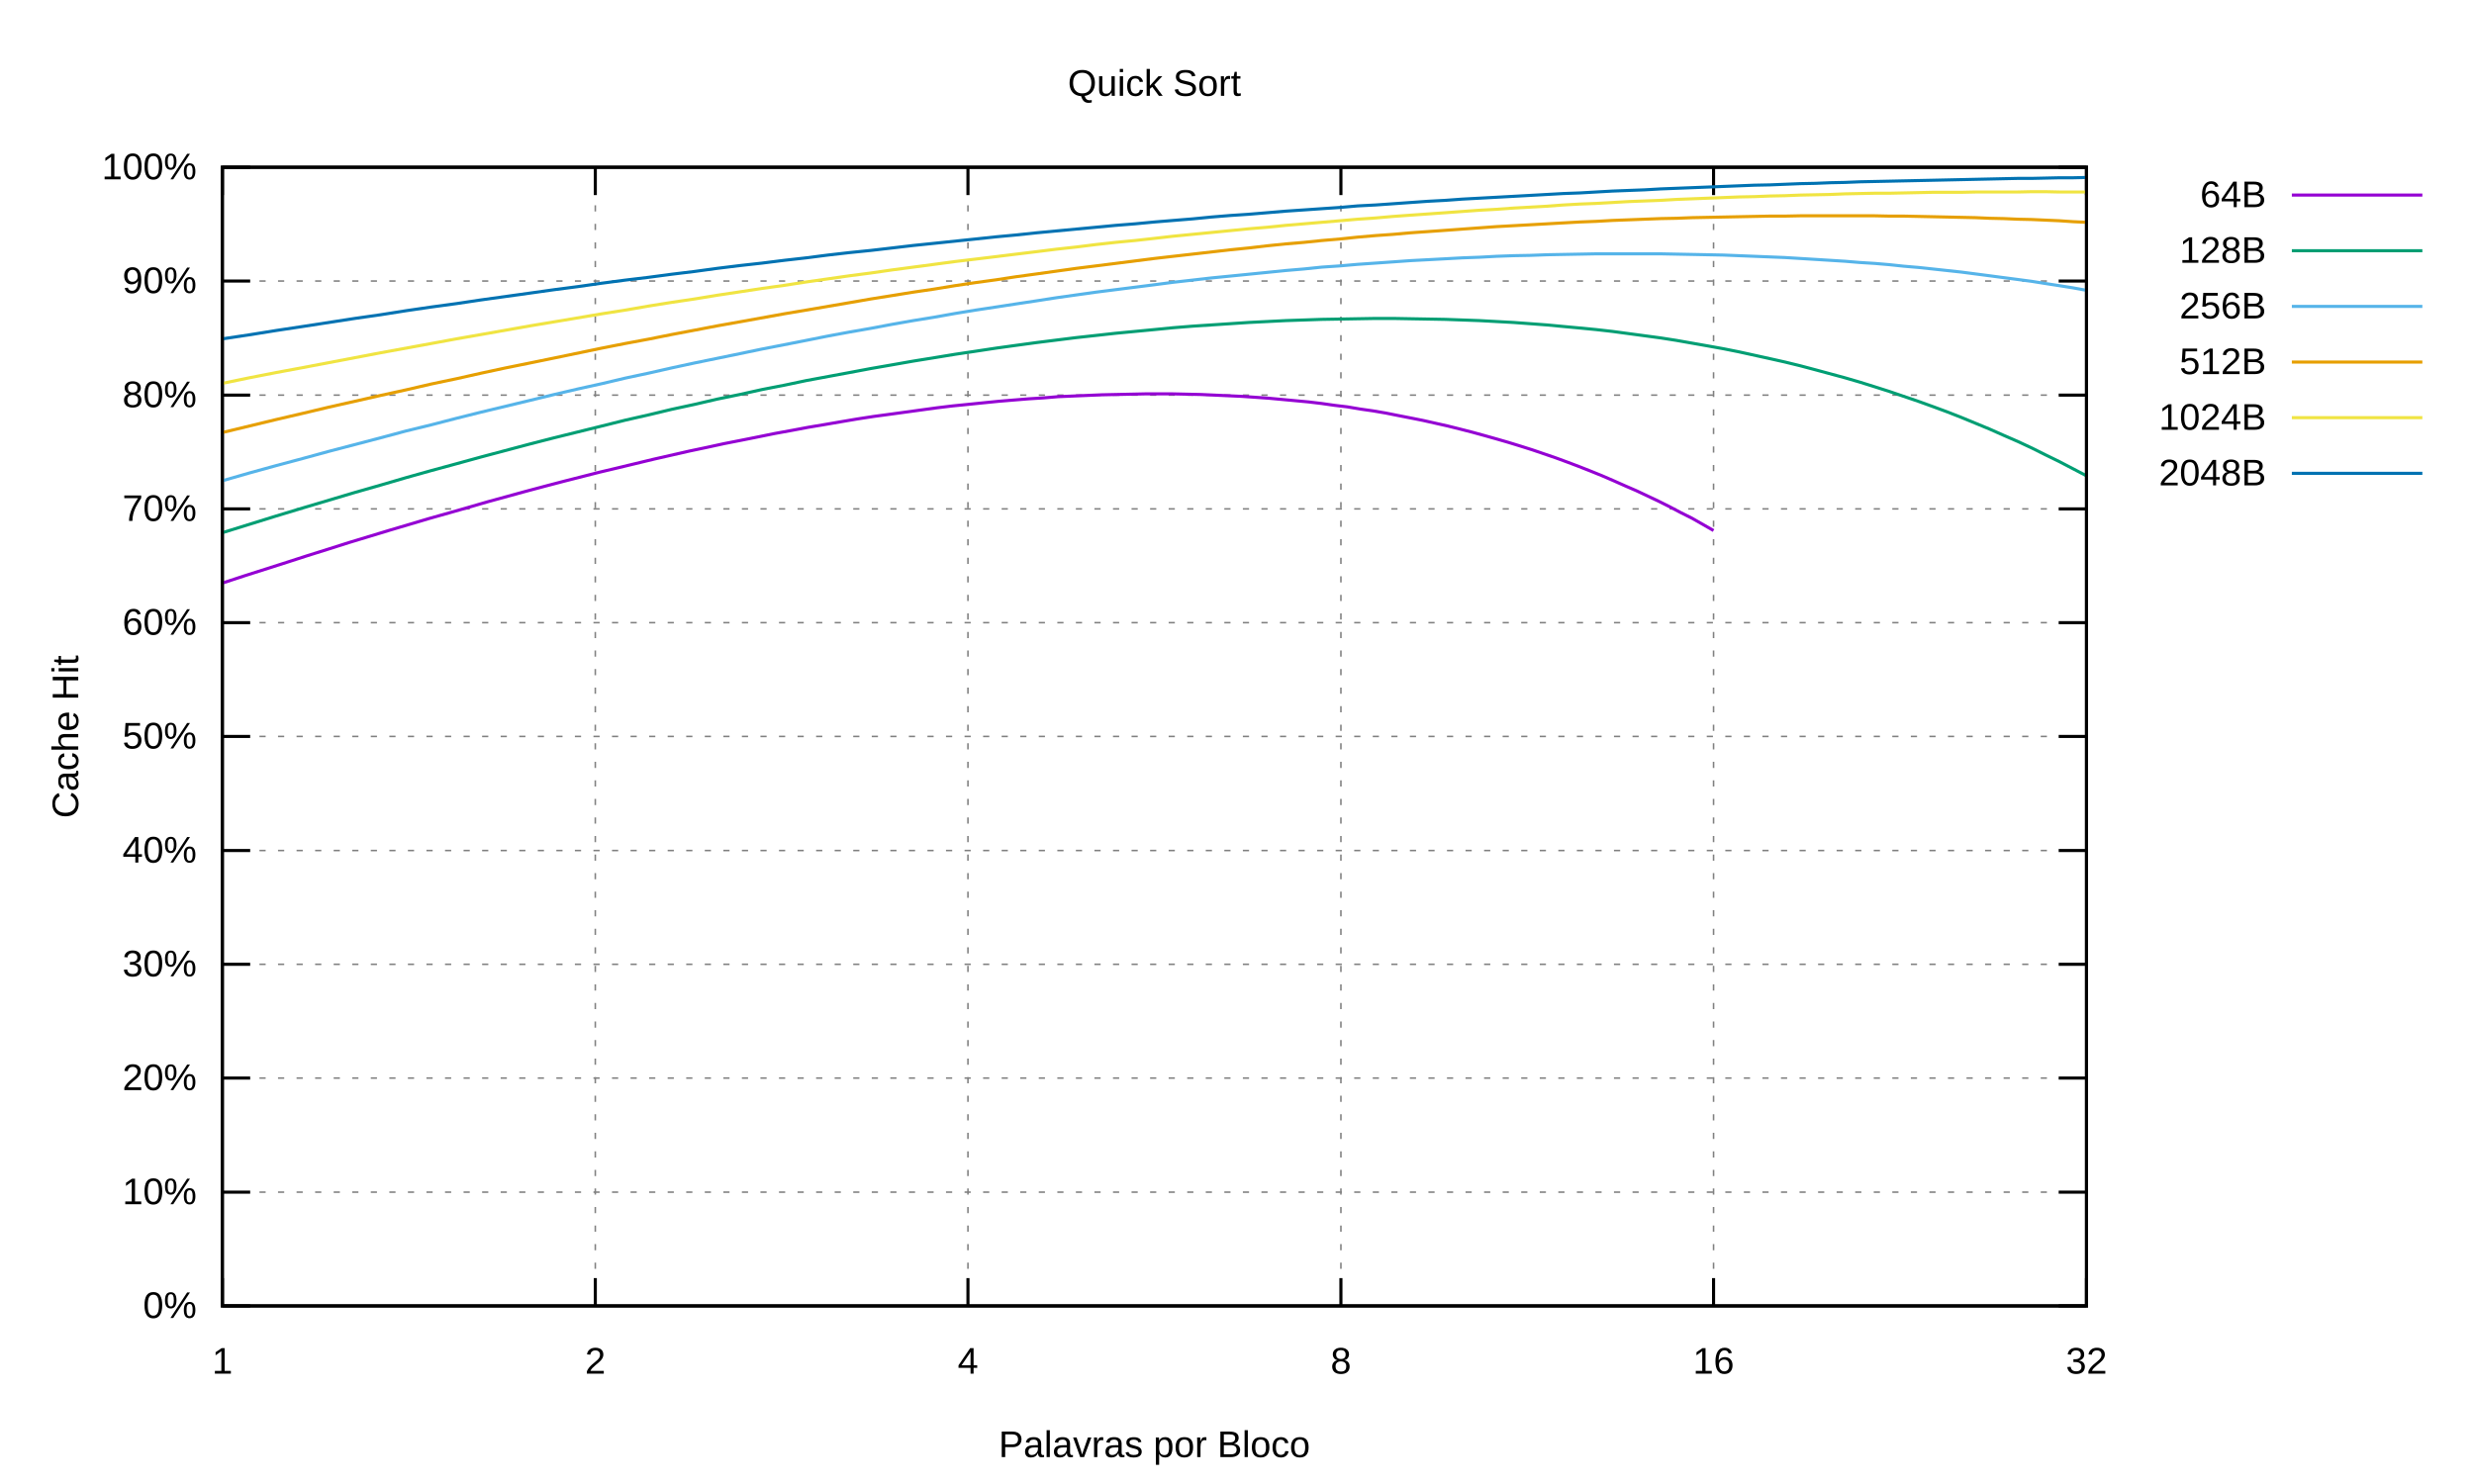
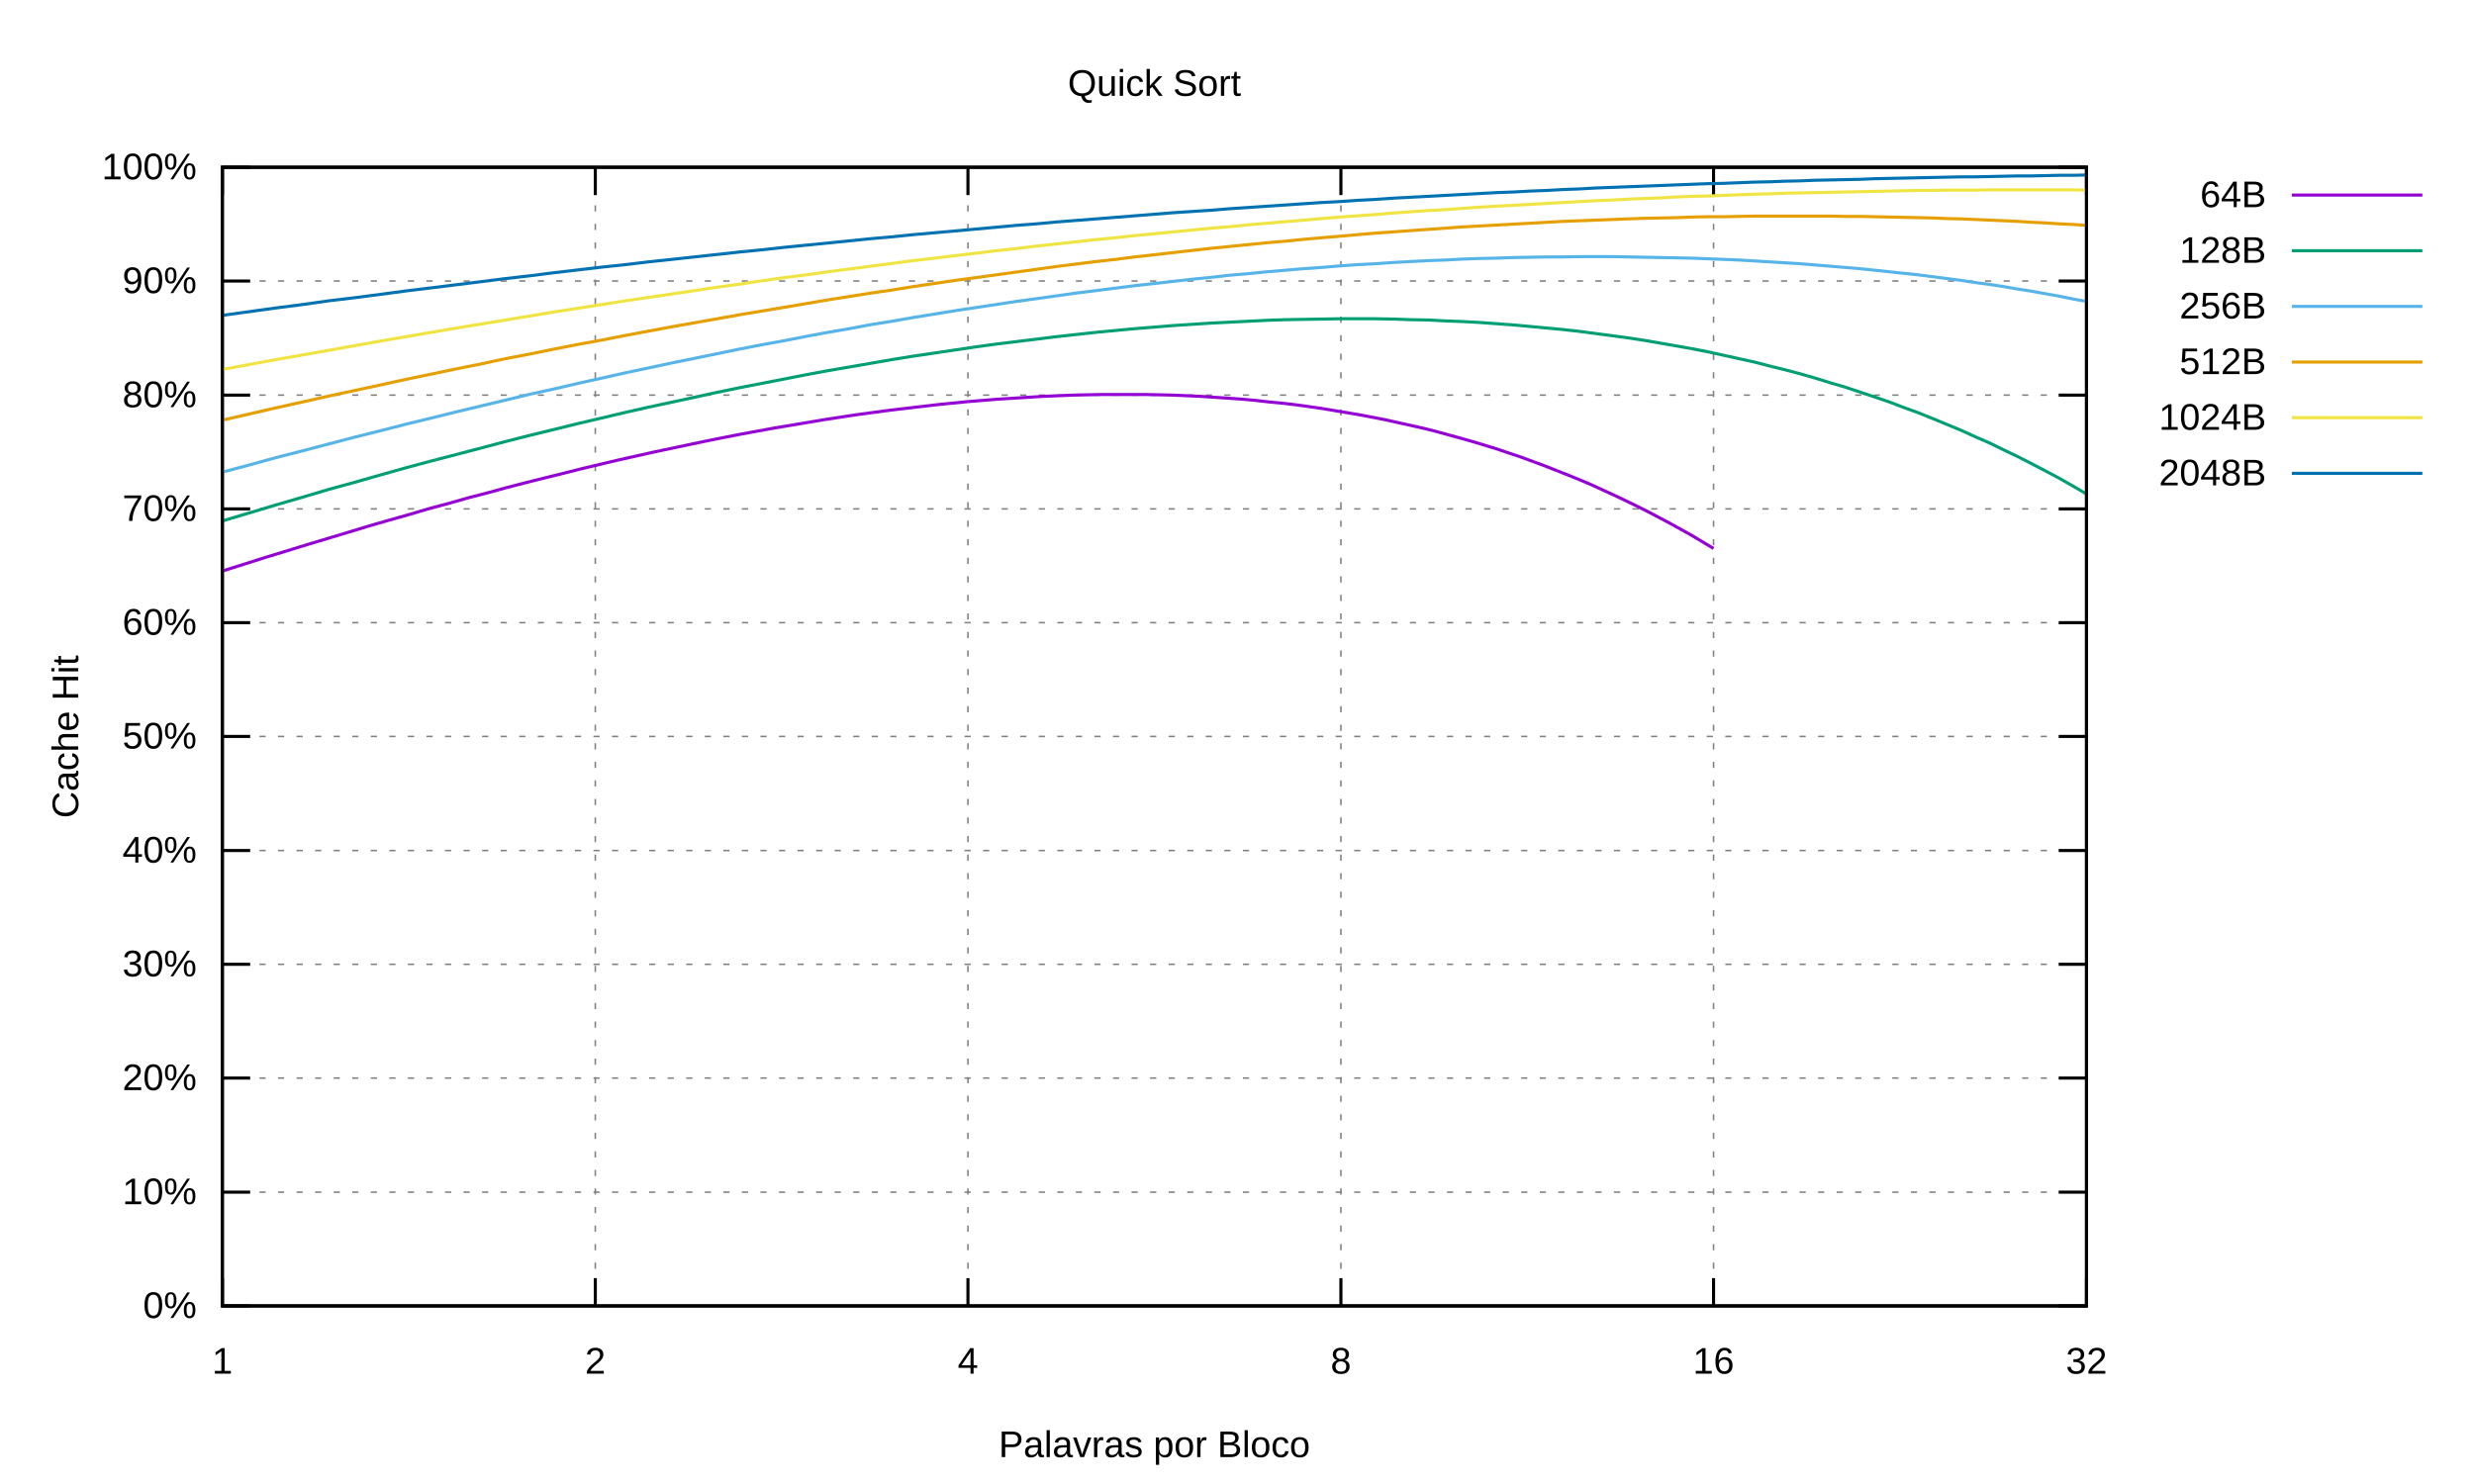
<svg xmlns="http://www.w3.org/2000/svg" xmlns:xlink="http://www.w3.org/1999/xlink" width="800" height="480" viewBox="0 0 800 480">
  <g id="gnuplot_canvas">
    <rect x="0" y="0" width="800" height="480" fill="none" />
    <defs>
      <circle id="gpDot" r="0.5" stroke-width="0.5" stroke="currentColor" />
      <path id="gpPt0" stroke-width="0.222" stroke="currentColor" d="M-1,0 h2 M0,-1 v2" />
      <path id="gpPt1" stroke-width="0.222" stroke="currentColor" d="M-1,-1 L1,1 M1,-1 L-1,1" />
      <path id="gpPt2" stroke-width="0.222" stroke="currentColor" d="M-1,0 L1,0 M0,-1 L0,1 M-1,-1 L1,1 M-1,1 L1,-1" />
      <rect id="gpPt3" stroke-width="0.222" stroke="currentColor" x="-1" y="-1" width="2" height="2" />
      <rect id="gpPt4" stroke-width="0.222" stroke="currentColor" fill="currentColor" x="-1" y="-1" width="2" height="2" />
      <circle id="gpPt5" stroke-width="0.222" stroke="currentColor" cx="0" cy="0" r="1" />
      <use xlink:href="#gpPt5" id="gpPt6" fill="currentColor" stroke="none" />
      <path id="gpPt7" stroke-width="0.222" stroke="currentColor" d="M0,-1.33 L-1.33,0.67 L1.33,0.67 z" />
      <use xlink:href="#gpPt7" id="gpPt8" fill="currentColor" stroke="none" />
      <use xlink:href="#gpPt7" id="gpPt9" stroke="currentColor" transform="rotate(180)" />
      <use xlink:href="#gpPt9" id="gpPt10" fill="currentColor" stroke="none" />
      <use xlink:href="#gpPt3" id="gpPt11" stroke="currentColor" transform="rotate(45)" />
      <use xlink:href="#gpPt11" id="gpPt12" fill="currentColor" stroke="none" />
      <path id="gpPt13" stroke-width="0.222" stroke="currentColor" d="M0,1.330 L1.265,0.411 L0.782,-1.067 L-0.782,-1.076 L-1.265,0.411 z" />
      <use xlink:href="#gpPt13" id="gpPt14" fill="currentColor" stroke="none" />
      <filter id="textbox" filterUnits="objectBoundingBox" x="0" y="0" height="1" width="1">
        <feFlood flood-color="white" flood-opacity="1" result="bgnd" />
        <feComposite in="SourceGraphic" in2="bgnd" operator="atop" />
      </filter>
      <filter id="greybox" filterUnits="objectBoundingBox" x="0" y="0" height="1" width="1">
        <feFlood flood-color="lightgrey" flood-opacity="1" result="grey" />
        <feComposite in="SourceGraphic" in2="grey" operator="atop" />
      </filter>
    </defs>
    <g fill="none" color="white" stroke="currentColor" stroke-width="1.00" stroke-linecap="butt" stroke-linejoin="miter">
</g>
    <g fill="none" color="black" stroke="currentColor" stroke-width="1.00" stroke-linecap="butt" stroke-linejoin="miter">
</g>
    <g fill="none" color="black" stroke="black" stroke-width="0.50" stroke-linecap="butt" stroke-linejoin="miter">
</g>
    <g fill="none" color="gray" stroke="currentColor" stroke-width="0.50" stroke-linecap="butt" stroke-linejoin="miter">
      <path stroke="gray" stroke-dasharray="2,4" class="gridline" d="M71.9,422.4 L674.7,422.4  " />
    </g>
    <g fill="none" color="gray" stroke="gray" stroke-width="1.00" stroke-linecap="butt" stroke-linejoin="miter">
</g>
    <g fill="none" color="black" stroke="currentColor" stroke-width="1.00" stroke-linecap="butt" stroke-linejoin="miter">
      <path stroke="black" d="M71.9,422.4 L80.9,422.4 M674.7,422.4 L665.7,422.4  " />
      <g transform="translate(63.6,426.3)" stroke="none" fill="black" font-family="Arial" font-size="12.00" text-anchor="end">
        <text>
          <tspan font-family="Arial">0%</tspan>
        </text>
      </g>
    </g>
    <g fill="none" color="black" stroke="currentColor" stroke-width="1.00" stroke-linecap="butt" stroke-linejoin="miter">
</g>
    <g fill="none" color="black" stroke="black" stroke-width="0.50" stroke-linecap="butt" stroke-linejoin="miter">
</g>
    <g fill="none" color="gray" stroke="currentColor" stroke-width="0.50" stroke-linecap="butt" stroke-linejoin="miter">
      <path stroke="gray" stroke-dasharray="2,4" class="gridline" d="M71.9,385.6 L674.7,385.6  " />
    </g>
    <g fill="none" color="gray" stroke="gray" stroke-width="1.00" stroke-linecap="butt" stroke-linejoin="miter">
</g>
    <g fill="none" color="black" stroke="currentColor" stroke-width="1.00" stroke-linecap="butt" stroke-linejoin="miter">
      <path stroke="black" d="M71.9,385.6 L80.9,385.6 M674.7,385.6 L665.7,385.6  " />
      <g transform="translate(63.6,389.5)" stroke="none" fill="black" font-family="Arial" font-size="12.00" text-anchor="end">
        <text>
          <tspan font-family="Arial">10%</tspan>
        </text>
      </g>
    </g>
    <g fill="none" color="black" stroke="currentColor" stroke-width="1.00" stroke-linecap="butt" stroke-linejoin="miter">
</g>
    <g fill="none" color="black" stroke="black" stroke-width="0.50" stroke-linecap="butt" stroke-linejoin="miter">
</g>
    <g fill="none" color="gray" stroke="currentColor" stroke-width="0.50" stroke-linecap="butt" stroke-linejoin="miter">
      <path stroke="gray" stroke-dasharray="2,4" class="gridline" d="M71.9,348.7 L674.7,348.7  " />
    </g>
    <g fill="none" color="gray" stroke="gray" stroke-width="1.00" stroke-linecap="butt" stroke-linejoin="miter">
</g>
    <g fill="none" color="black" stroke="currentColor" stroke-width="1.00" stroke-linecap="butt" stroke-linejoin="miter">
      <path stroke="black" d="M71.9,348.7 L80.9,348.7 M674.7,348.7 L665.7,348.7  " />
      <g transform="translate(63.6,352.6)" stroke="none" fill="black" font-family="Arial" font-size="12.00" text-anchor="end">
        <text>
          <tspan font-family="Arial">20%</tspan>
        </text>
      </g>
    </g>
    <g fill="none" color="black" stroke="currentColor" stroke-width="1.00" stroke-linecap="butt" stroke-linejoin="miter">
</g>
    <g fill="none" color="black" stroke="black" stroke-width="0.50" stroke-linecap="butt" stroke-linejoin="miter">
</g>
    <g fill="none" color="gray" stroke="currentColor" stroke-width="0.50" stroke-linecap="butt" stroke-linejoin="miter">
      <path stroke="gray" stroke-dasharray="2,4" class="gridline" d="M71.9,311.9 L674.7,311.9  " />
    </g>
    <g fill="none" color="gray" stroke="gray" stroke-width="1.00" stroke-linecap="butt" stroke-linejoin="miter">
</g>
    <g fill="none" color="black" stroke="currentColor" stroke-width="1.00" stroke-linecap="butt" stroke-linejoin="miter">
      <path stroke="black" d="M71.9,311.9 L80.9,311.9 M674.7,311.9 L665.7,311.9  " />
      <g transform="translate(63.6,315.8)" stroke="none" fill="black" font-family="Arial" font-size="12.00" text-anchor="end">
        <text>
          <tspan font-family="Arial">30%</tspan>
        </text>
      </g>
    </g>
    <g fill="none" color="black" stroke="currentColor" stroke-width="1.00" stroke-linecap="butt" stroke-linejoin="miter">
</g>
    <g fill="none" color="black" stroke="black" stroke-width="0.50" stroke-linecap="butt" stroke-linejoin="miter">
</g>
    <g fill="none" color="gray" stroke="currentColor" stroke-width="0.50" stroke-linecap="butt" stroke-linejoin="miter">
      <path stroke="gray" stroke-dasharray="2,4" class="gridline" d="M71.9,275.1 L674.7,275.1  " />
    </g>
    <g fill="none" color="gray" stroke="gray" stroke-width="1.00" stroke-linecap="butt" stroke-linejoin="miter">
</g>
    <g fill="none" color="black" stroke="currentColor" stroke-width="1.00" stroke-linecap="butt" stroke-linejoin="miter">
      <path stroke="black" d="M71.9,275.1 L80.9,275.1 M674.7,275.1 L665.7,275.1  " />
      <g transform="translate(63.6,279.0)" stroke="none" fill="black" font-family="Arial" font-size="12.00" text-anchor="end">
        <text>
          <tspan font-family="Arial">40%</tspan>
        </text>
      </g>
    </g>
    <g fill="none" color="black" stroke="currentColor" stroke-width="1.00" stroke-linecap="butt" stroke-linejoin="miter">
</g>
    <g fill="none" color="black" stroke="black" stroke-width="0.50" stroke-linecap="butt" stroke-linejoin="miter">
</g>
    <g fill="none" color="gray" stroke="currentColor" stroke-width="0.50" stroke-linecap="butt" stroke-linejoin="miter">
      <path stroke="gray" stroke-dasharray="2,4" class="gridline" d="M71.9,238.2 L674.7,238.2  " />
    </g>
    <g fill="none" color="gray" stroke="gray" stroke-width="1.00" stroke-linecap="butt" stroke-linejoin="miter">
</g>
    <g fill="none" color="black" stroke="currentColor" stroke-width="1.00" stroke-linecap="butt" stroke-linejoin="miter">
      <path stroke="black" d="M71.9,238.2 L80.9,238.2 M674.7,238.2 L665.7,238.2  " />
      <g transform="translate(63.6,242.1)" stroke="none" fill="black" font-family="Arial" font-size="12.00" text-anchor="end">
        <text>
          <tspan font-family="Arial">50%</tspan>
        </text>
      </g>
    </g>
    <g fill="none" color="black" stroke="currentColor" stroke-width="1.00" stroke-linecap="butt" stroke-linejoin="miter">
</g>
    <g fill="none" color="black" stroke="black" stroke-width="0.50" stroke-linecap="butt" stroke-linejoin="miter">
</g>
    <g fill="none" color="gray" stroke="currentColor" stroke-width="0.50" stroke-linecap="butt" stroke-linejoin="miter">
      <path stroke="gray" stroke-dasharray="2,4" class="gridline" d="M71.9,201.4 L674.7,201.4  " />
    </g>
    <g fill="none" color="gray" stroke="gray" stroke-width="1.00" stroke-linecap="butt" stroke-linejoin="miter">
</g>
    <g fill="none" color="black" stroke="currentColor" stroke-width="1.00" stroke-linecap="butt" stroke-linejoin="miter">
      <path stroke="black" d="M71.9,201.4 L80.9,201.4 M674.7,201.4 L665.7,201.4  " />
      <g transform="translate(63.6,205.3)" stroke="none" fill="black" font-family="Arial" font-size="12.00" text-anchor="end">
        <text>
          <tspan font-family="Arial">60%</tspan>
        </text>
      </g>
    </g>
    <g fill="none" color="black" stroke="currentColor" stroke-width="1.00" stroke-linecap="butt" stroke-linejoin="miter">
</g>
    <g fill="none" color="black" stroke="black" stroke-width="0.50" stroke-linecap="butt" stroke-linejoin="miter">
</g>
    <g fill="none" color="gray" stroke="currentColor" stroke-width="0.50" stroke-linecap="butt" stroke-linejoin="miter">
      <path stroke="gray" stroke-dasharray="2,4" class="gridline" d="M71.9,164.6 L674.7,164.6  " />
    </g>
    <g fill="none" color="gray" stroke="gray" stroke-width="1.00" stroke-linecap="butt" stroke-linejoin="miter">
</g>
    <g fill="none" color="black" stroke="currentColor" stroke-width="1.00" stroke-linecap="butt" stroke-linejoin="miter">
      <path stroke="black" d="M71.9,164.6 L80.9,164.6 M674.7,164.6 L665.7,164.6  " />
      <g transform="translate(63.6,168.5)" stroke="none" fill="black" font-family="Arial" font-size="12.00" text-anchor="end">
        <text>
          <tspan font-family="Arial">70%</tspan>
        </text>
      </g>
    </g>
    <g fill="none" color="black" stroke="currentColor" stroke-width="1.00" stroke-linecap="butt" stroke-linejoin="miter">
</g>
    <g fill="none" color="black" stroke="black" stroke-width="0.50" stroke-linecap="butt" stroke-linejoin="miter">
</g>
    <g fill="none" color="gray" stroke="currentColor" stroke-width="0.50" stroke-linecap="butt" stroke-linejoin="miter">
      <path stroke="gray" stroke-dasharray="2,4" class="gridline" d="M71.9,127.8 L674.7,127.8  " />
    </g>
    <g fill="none" color="gray" stroke="gray" stroke-width="1.00" stroke-linecap="butt" stroke-linejoin="miter">
</g>
    <g fill="none" color="black" stroke="currentColor" stroke-width="1.00" stroke-linecap="butt" stroke-linejoin="miter">
      <path stroke="black" d="M71.9,127.8 L80.9,127.8 M674.7,127.8 L665.7,127.8  " />
      <g transform="translate(63.6,131.7)" stroke="none" fill="black" font-family="Arial" font-size="12.00" text-anchor="end">
        <text>
          <tspan font-family="Arial">80%</tspan>
        </text>
      </g>
    </g>
    <g fill="none" color="black" stroke="currentColor" stroke-width="1.00" stroke-linecap="butt" stroke-linejoin="miter">
</g>
    <g fill="none" color="black" stroke="black" stroke-width="0.50" stroke-linecap="butt" stroke-linejoin="miter">
</g>
    <g fill="none" color="gray" stroke="currentColor" stroke-width="0.50" stroke-linecap="butt" stroke-linejoin="miter">
      <path stroke="gray" stroke-dasharray="2,4" class="gridline" d="M71.9,90.9 L674.7,90.9  " />
    </g>
    <g fill="none" color="gray" stroke="gray" stroke-width="1.00" stroke-linecap="butt" stroke-linejoin="miter">
</g>
    <g fill="none" color="black" stroke="currentColor" stroke-width="1.00" stroke-linecap="butt" stroke-linejoin="miter">
      <path stroke="black" d="M71.9,90.9 L80.9,90.9 M674.7,90.9 L665.7,90.9  " />
      <g transform="translate(63.6,94.8)" stroke="none" fill="black" font-family="Arial" font-size="12.00" text-anchor="end">
        <text>
          <tspan font-family="Arial">90%</tspan>
        </text>
      </g>
    </g>
    <g fill="none" color="black" stroke="currentColor" stroke-width="1.00" stroke-linecap="butt" stroke-linejoin="miter">
</g>
    <g fill="none" color="black" stroke="black" stroke-width="0.50" stroke-linecap="butt" stroke-linejoin="miter">
</g>
    <g fill="none" color="gray" stroke="currentColor" stroke-width="0.50" stroke-linecap="butt" stroke-linejoin="miter">
      <path stroke="gray" stroke-dasharray="2,4" class="gridline" d="M71.9,54.1 L674.7,54.1  " />
    </g>
    <g fill="none" color="gray" stroke="gray" stroke-width="1.00" stroke-linecap="butt" stroke-linejoin="miter">
</g>
    <g fill="none" color="black" stroke="currentColor" stroke-width="1.00" stroke-linecap="butt" stroke-linejoin="miter">
      <path stroke="black" d="M71.9,54.1 L80.9,54.1 M674.7,54.1 L665.7,54.1  " />
      <g transform="translate(63.6,58.0)" stroke="none" fill="black" font-family="Arial" font-size="12.00" text-anchor="end">
        <text>
          <tspan font-family="Arial">100%</tspan>
        </text>
      </g>
    </g>
    <g fill="none" color="black" stroke="currentColor" stroke-width="1.00" stroke-linecap="butt" stroke-linejoin="miter">
</g>
    <g fill="none" color="black" stroke="black" stroke-width="0.50" stroke-linecap="butt" stroke-linejoin="miter">
</g>
    <g fill="none" color="gray" stroke="currentColor" stroke-width="0.50" stroke-linecap="butt" stroke-linejoin="miter">
      <path stroke="gray" stroke-dasharray="2,4" class="gridline" d="M71.9,422.4 L71.9,54.1  " />
    </g>
    <g fill="none" color="gray" stroke="gray" stroke-width="1.00" stroke-linecap="butt" stroke-linejoin="miter">
</g>
    <g fill="none" color="black" stroke="currentColor" stroke-width="1.00" stroke-linecap="butt" stroke-linejoin="miter">
      <path stroke="black" d="M71.9,422.4 L71.9,413.4 M71.9,54.1 L71.9,63.1  " />
      <g transform="translate(71.9,444.3)" stroke="none" fill="black" font-family="Arial" font-size="12.00" text-anchor="middle">
        <text>
          <tspan font-family="Arial"> 1</tspan>
        </text>
      </g>
    </g>
    <g fill="none" color="black" stroke="currentColor" stroke-width="1.00" stroke-linecap="butt" stroke-linejoin="miter">
</g>
    <g fill="none" color="black" stroke="black" stroke-width="0.50" stroke-linecap="butt" stroke-linejoin="miter">
</g>
    <g fill="none" color="gray" stroke="currentColor" stroke-width="0.50" stroke-linecap="butt" stroke-linejoin="miter">
      <path stroke="gray" stroke-dasharray="2,4" class="gridline" d="M192.5,422.4 L192.5,54.1  " />
    </g>
    <g fill="none" color="gray" stroke="gray" stroke-width="1.00" stroke-linecap="butt" stroke-linejoin="miter">
</g>
    <g fill="none" color="black" stroke="currentColor" stroke-width="1.00" stroke-linecap="butt" stroke-linejoin="miter">
      <path stroke="black" d="M192.5,422.4 L192.5,413.4 M192.5,54.1 L192.5,63.1  " />
      <g transform="translate(192.5,444.3)" stroke="none" fill="black" font-family="Arial" font-size="12.00" text-anchor="middle">
        <text>
          <tspan font-family="Arial"> 2</tspan>
        </text>
      </g>
    </g>
    <g fill="none" color="black" stroke="currentColor" stroke-width="1.00" stroke-linecap="butt" stroke-linejoin="miter">
</g>
    <g fill="none" color="black" stroke="black" stroke-width="0.50" stroke-linecap="butt" stroke-linejoin="miter">
</g>
    <g fill="none" color="gray" stroke="currentColor" stroke-width="0.50" stroke-linecap="butt" stroke-linejoin="miter">
      <path stroke="gray" stroke-dasharray="2,4" class="gridline" d="M313.0,422.4 L313.0,54.1  " />
    </g>
    <g fill="none" color="gray" stroke="gray" stroke-width="1.00" stroke-linecap="butt" stroke-linejoin="miter">
</g>
    <g fill="none" color="black" stroke="currentColor" stroke-width="1.00" stroke-linecap="butt" stroke-linejoin="miter">
      <path stroke="black" d="M313.0,422.4 L313.0,413.4 M313.0,54.1 L313.0,63.1  " />
      <g transform="translate(313.0,444.3)" stroke="none" fill="black" font-family="Arial" font-size="12.00" text-anchor="middle">
        <text>
          <tspan font-family="Arial"> 4</tspan>
        </text>
      </g>
    </g>
    <g fill="none" color="black" stroke="currentColor" stroke-width="1.00" stroke-linecap="butt" stroke-linejoin="miter">
</g>
    <g fill="none" color="black" stroke="black" stroke-width="0.50" stroke-linecap="butt" stroke-linejoin="miter">
</g>
    <g fill="none" color="gray" stroke="currentColor" stroke-width="0.50" stroke-linecap="butt" stroke-linejoin="miter">
      <path stroke="gray" stroke-dasharray="2,4" class="gridline" d="M433.6,422.4 L433.6,54.1  " />
    </g>
    <g fill="none" color="gray" stroke="gray" stroke-width="1.00" stroke-linecap="butt" stroke-linejoin="miter">
</g>
    <g fill="none" color="black" stroke="currentColor" stroke-width="1.00" stroke-linecap="butt" stroke-linejoin="miter">
      <path stroke="black" d="M433.6,422.4 L433.6,413.4 M433.6,54.1 L433.6,63.1  " />
      <g transform="translate(433.6,444.3)" stroke="none" fill="black" font-family="Arial" font-size="12.00" text-anchor="middle">
        <text>
          <tspan font-family="Arial"> 8</tspan>
        </text>
      </g>
    </g>
    <g fill="none" color="black" stroke="currentColor" stroke-width="1.00" stroke-linecap="butt" stroke-linejoin="miter">
</g>
    <g fill="none" color="black" stroke="black" stroke-width="0.50" stroke-linecap="butt" stroke-linejoin="miter">
</g>
    <g fill="none" color="gray" stroke="currentColor" stroke-width="0.50" stroke-linecap="butt" stroke-linejoin="miter">
      <path stroke="gray" stroke-dasharray="2,4" class="gridline" d="M554.1,422.4 L554.1,54.1  " />
    </g>
    <g fill="none" color="gray" stroke="gray" stroke-width="1.00" stroke-linecap="butt" stroke-linejoin="miter">
</g>
    <g fill="none" color="black" stroke="currentColor" stroke-width="1.00" stroke-linecap="butt" stroke-linejoin="miter">
      <path stroke="black" d="M554.1,422.4 L554.1,413.4 M554.1,54.1 L554.1,63.1  " />
      <g transform="translate(554.1,444.3)" stroke="none" fill="black" font-family="Arial" font-size="12.00" text-anchor="middle">
        <text>
          <tspan font-family="Arial"> 16</tspan>
        </text>
      </g>
    </g>
    <g fill="none" color="black" stroke="currentColor" stroke-width="1.00" stroke-linecap="butt" stroke-linejoin="miter">
</g>
    <g fill="none" color="black" stroke="black" stroke-width="0.50" stroke-linecap="butt" stroke-linejoin="miter">
</g>
    <g fill="none" color="gray" stroke="currentColor" stroke-width="0.50" stroke-linecap="butt" stroke-linejoin="miter">
      <path stroke="gray" stroke-dasharray="2,4" class="gridline" d="M674.7,422.4 L674.7,54.1  " />
    </g>
    <g fill="none" color="gray" stroke="gray" stroke-width="1.00" stroke-linecap="butt" stroke-linejoin="miter">
</g>
    <g fill="none" color="black" stroke="currentColor" stroke-width="1.00" stroke-linecap="butt" stroke-linejoin="miter">
      <path stroke="black" d="M674.7,422.4 L674.7,413.4 M674.7,54.1 L674.7,63.1  " />
      <g transform="translate(674.7,444.3)" stroke="none" fill="black" font-family="Arial" font-size="12.00" text-anchor="middle">
        <text>
          <tspan font-family="Arial"> 32</tspan>
        </text>
      </g>
    </g>
    <g fill="none" color="black" stroke="currentColor" stroke-width="1.00" stroke-linecap="butt" stroke-linejoin="miter">
</g>
    <g fill="none" color="black" stroke="currentColor" stroke-width="1.00" stroke-linecap="butt" stroke-linejoin="miter">
      <path stroke="black" d="M71.9,54.1 L71.9,422.4 L674.7,422.4 L674.7,54.1 L71.9,54.1 Z  " />
    </g>
    <g fill="none" color="black" stroke="currentColor" stroke-width="1.00" stroke-linecap="butt" stroke-linejoin="miter">
      <g transform="translate(25.3,238.3) rotate(270)" stroke="none" fill="black" font-family="Arial" font-size="12.00" text-anchor="middle">
        <text>
          <tspan font-family="Arial">Cache Hit</tspan>
        </text>
      </g>
    </g>
    <g fill="none" color="black" stroke="currentColor" stroke-width="1.00" stroke-linecap="butt" stroke-linejoin="miter">
      <g transform="translate(373.3,471.3)" stroke="none" fill="black" font-family="Arial" font-size="12.00" text-anchor="middle">
        <text>
          <tspan font-family="Arial">Palavras por Bloco</tspan>
        </text>
      </g>
    </g>
    <g fill="none" color="black" stroke="currentColor" stroke-width="1.00" stroke-linecap="butt" stroke-linejoin="miter">
      <g transform="translate(373.3,31.0)" stroke="none" fill="black" font-family="Arial" font-size="12.00" text-anchor="middle">
        <text>
          <tspan font-family="Arial">Quick Sort</tspan>
        </text>
      </g>
    </g>
    <g fill="none" color="black" stroke="currentColor" stroke-width="1.00" stroke-linecap="butt" stroke-linejoin="miter">
</g>
    <g id="gnuplot_plot_1">
      <g fill="none" color="black" stroke="currentColor" stroke-width="1.00" stroke-linecap="butt" stroke-linejoin="miter">
        <g transform="translate(732.8,67.0)" stroke="none" fill="black" font-family="Arial" font-size="12.00" text-anchor="end">
          <text>
            <tspan font-family="Arial">64B</tspan>
          </text>
        </g>
      </g>
      <g fill="none" color="black" stroke="currentColor" stroke-width="1.00" stroke-linecap="butt" stroke-linejoin="miter">
-         <path stroke="rgb(148,   0, 211)" d="M741.1,63.1 L783.3,63.1 M71.9,188.6 L78.9,186.3 L85.8,184.1 L92.7,181.9 L99.5,179.7 L106.2,177.6   L112.8,175.5 L119.4,173.5 L126.0,171.5 L132.4,169.6 L138.8,167.7 L145.2,165.9 L151.5,164.1 L157.7,162.3   L163.9,160.6 L170.1,158.9 L176.1,157.3 L182.2,155.7 L188.1,154.2 L194.0,152.7 L199.9,151.3 L205.7,149.9   L211.5,148.5 L217.2,147.2 L222.9,145.9 L228.6,144.7 L234.1,143.5 L239.7,142.4 L245.2,141.3 L250.6,140.2   L256.1,139.2 L261.4,138.2 L266.8,137.3 L272.0,136.4 L277.3,135.5 L282.5,134.7 L287.7,134.0 L292.8,133.3   L297.9,132.6 L303.0,131.9 L308.0,131.3 L313.0,130.8 L317.9,130.3 L322.9,129.8 L327.7,129.4 L332.6,129.0   L337.4,128.7 L342.2,128.3 L346.9,128.1 L351.6,127.9 L356.3,127.7 L361.0,127.6 L365.6,127.5 L370.2,127.4   L374.8,127.4 L379.3,127.4 L383.8,127.5 L388.3,127.6 L392.7,127.8 L397.1,128.0 L401.5,128.2 L405.9,128.5   L410.2,128.8 L414.5,129.2 L418.8,129.6 L423.1,130.0 L427.3,130.5 L431.5,131.1 L435.7,131.6 L439.8,132.3   L444.0,132.9 L448.1,133.6 L452.1,134.4 L456.2,135.2 L460.2,136.0 L464.2,136.9 L468.2,137.8 L472.2,138.8   L476.1,139.8 L480.1,140.9 L484.0,142.0 L487.8,143.1 L491.7,144.3 L495.5,145.5 L499.3,146.8 L503.1,148.1   L506.9,149.5 L510.6,150.9 L514.4,152.4 L518.1,153.9 L521.8,155.5 L525.4,157.1 L529.1,158.7 L532.7,160.4   L536.3,162.1 L539.9,163.9 L543.5,165.8 L547.1,167.6 L550.6,169.6 L554.1,171.6  " />
+         <path stroke="rgb(148,   0, 211)" d="M741.1,63.1 L783.3,63.1 M71.9,184.7 L78.9,182.5 L85.8,180.3 L92.7,178.2 L99.5,176.1 L106.2,174.1   L112.8,172.1 L119.4,170.1 L126.0,168.2 L132.4,166.4 L138.8,164.5 L145.2,162.8 L151.5,161.0 L157.7,159.4   L163.9,157.7 L170.1,156.1 L176.1,154.6 L182.2,153.1 L188.1,151.6 L194.0,150.2 L199.9,148.8 L205.7,147.5   L211.5,146.2 L217.2,145.0 L222.9,143.8 L228.6,142.6 L234.1,141.5 L239.7,140.4 L245.2,139.4 L250.6,138.4   L256.1,137.5 L261.4,136.6 L266.8,135.7 L272.0,134.9 L277.3,134.1 L282.5,133.4 L287.7,132.7 L292.8,132.1   L297.9,131.5 L303.0,130.9 L308.0,130.4 L313.0,129.9 L317.9,129.5 L322.9,129.1 L327.7,128.8 L332.6,128.5   L337.4,128.2 L342.2,128.0 L346.9,127.8 L351.6,127.7 L356.3,127.6 L361.0,127.6 L365.6,127.6 L370.2,127.6   L374.8,127.7 L379.3,127.8 L383.8,128.0 L388.3,128.2 L392.7,128.5 L397.1,128.8 L401.5,129.1 L405.9,129.5   L410.2,130.0 L414.5,130.4 L418.8,130.9 L423.1,131.5 L427.3,132.1 L431.5,132.8 L435.7,133.5 L439.8,134.2   L444.0,135.0 L448.1,135.8 L452.1,136.7 L456.2,137.6 L460.2,138.5 L464.2,139.5 L468.2,140.6 L472.2,141.7   L476.1,142.8 L480.1,144.0 L484.0,145.2 L487.8,146.5 L491.7,147.8 L495.5,149.2 L499.3,150.6 L503.1,152.1   L506.9,153.6 L510.6,155.1 L514.4,156.7 L518.1,158.4 L521.8,160.1 L525.4,161.8 L529.1,163.6 L532.7,165.4   L536.3,167.3 L539.9,169.2 L543.5,171.2 L547.1,173.2 L550.6,175.3 L554.1,177.4  " />
      </g>
    </g>
    <g id="gnuplot_plot_2">
      <g fill="none" color="black" stroke="currentColor" stroke-width="1.00" stroke-linecap="butt" stroke-linejoin="miter">
        <g transform="translate(732.8,85.0)" stroke="none" fill="black" font-family="Arial" font-size="12.00" text-anchor="end">
          <text>
            <tspan font-family="Arial">128B</tspan>
          </text>
        </g>
      </g>
      <g fill="none" color="black" stroke="currentColor" stroke-width="1.00" stroke-linecap="butt" stroke-linejoin="miter">
-         <path stroke="rgb(  0, 158, 115)" d="M741.1,81.1 L783.3,81.1 M71.9,172.3 L80.6,169.6 L89.3,166.9 L97.9,164.3 L106.3,161.8 L114.7,159.3   L123.1,156.9 L131.3,154.5 L139.5,152.2 L147.6,150.0 L155.6,147.8 L163.5,145.7 L171.4,143.6 L179.2,141.6   L186.9,139.7 L194.6,137.8 L202.2,135.9 L209.7,134.2 L217.2,132.4 L224.6,130.8 L231.9,129.1 L239.2,127.6   L246.4,126.0 L253.6,124.6 L260.7,123.1 L267.7,121.8 L274.7,120.5 L281.6,119.2 L288.5,118.0 L295.3,116.8   L302.1,115.7 L308.8,114.6 L315.5,113.6 L322.1,112.6 L328.6,111.7 L335.2,110.8 L341.6,110.0 L348.0,109.2   L354.4,108.5 L360.7,107.8 L367.0,107.2 L373.3,106.6 L379.4,106.0 L385.6,105.5 L391.7,105.1 L397.8,104.7   L403.8,104.3 L409.8,104.0 L415.7,103.7 L421.6,103.5 L427.4,103.3 L433.3,103.2 L439.0,103.1 L444.8,103.0   L450.5,103.0 L456.1,103.1 L461.8,103.2 L467.4,103.3 L472.9,103.5 L478.4,103.7 L483.9,104.0 L489.4,104.3   L494.8,104.7 L500.2,105.1 L505.5,105.6 L510.9,106.1 L516.1,106.6 L521.4,107.2 L526.6,107.9 L531.8,108.6   L537.0,109.3 L542.1,110.1 L547.2,111.0 L552.3,111.9 L557.3,112.8 L562.3,113.8 L567.3,114.9 L572.3,116.0   L577.2,117.1 L582.1,118.3 L587.0,119.6 L591.8,120.9 L596.6,122.2 L601.4,123.6 L606.2,125.1 L610.9,126.6   L615.6,128.2 L620.3,129.8 L625.0,131.5 L629.6,133.2 L634.2,135.0 L638.8,136.9 L643.4,138.8 L647.9,140.8   L652.5,142.8 L657.0,144.9 L661.4,147.1 L665.9,149.3 L670.3,151.6 L674.7,153.9  " />
+         <path stroke="rgb(  0, 158, 115)" d="M741.1,81.1 L783.3,81.1 M71.9,168.5 L80.6,165.9 L89.3,163.3 L97.9,160.8 L106.3,158.3 L114.7,156.0   L123.1,153.6 L131.3,151.3 L139.5,149.1 L147.6,147.0 L155.6,144.9 L163.5,142.8 L171.4,140.8 L179.2,138.9   L186.9,137.0 L194.6,135.2 L202.2,133.4 L209.7,131.7 L217.2,130.1 L224.6,128.5 L231.9,126.9 L239.2,125.4   L246.4,124.0 L253.6,122.6 L260.7,121.2 L267.7,119.9 L274.7,118.7 L281.6,117.5 L288.5,116.3 L295.3,115.2   L302.1,114.2 L308.8,113.2 L315.5,112.2 L322.1,111.3 L328.6,110.5 L335.2,109.7 L341.6,108.9 L348.0,108.2   L354.4,107.5 L360.7,106.9 L367.0,106.3 L373.3,105.8 L379.4,105.3 L385.6,104.9 L391.7,104.5 L397.8,104.2   L403.8,103.9 L409.8,103.6 L415.7,103.4 L421.6,103.3 L427.4,103.2 L433.3,103.1 L439.0,103.1 L444.8,103.1   L450.5,103.2 L456.1,103.4 L461.8,103.5 L467.4,103.8 L472.9,104.0 L478.4,104.3 L483.9,104.7 L489.4,105.1   L494.8,105.6 L500.2,106.1 L505.5,106.6 L510.9,107.2 L516.1,107.9 L521.4,108.6 L526.6,109.3 L531.8,110.1   L537.0,111.0 L542.1,111.9 L547.2,112.8 L552.3,113.8 L557.3,114.9 L562.3,116.0 L567.3,117.1 L572.3,118.4   L577.2,119.6 L582.1,120.9 L587.0,122.3 L591.8,123.8 L596.6,125.2 L601.4,126.8 L606.2,128.4 L610.9,130.0   L615.6,131.8 L620.3,133.5 L625.0,135.4 L629.6,137.3 L634.2,139.2 L638.8,141.3 L643.4,143.3 L647.9,145.5   L652.5,147.7 L657.0,150.0 L661.4,152.3 L665.9,154.7 L670.3,157.2 L674.7,159.8  " />
      </g>
    </g>
    <g id="gnuplot_plot_3">
      <g fill="none" color="black" stroke="currentColor" stroke-width="1.00" stroke-linecap="butt" stroke-linejoin="miter">
        <g transform="translate(732.8,103.0)" stroke="none" fill="black" font-family="Arial" font-size="12.00" text-anchor="end">
          <text>
            <tspan font-family="Arial">256B</tspan>
          </text>
        </g>
      </g>
      <g fill="none" color="black" stroke="currentColor" stroke-width="1.00" stroke-linecap="butt" stroke-linejoin="miter">
-         <path stroke="rgb( 86, 180, 233)" d="M741.1,99.1 L783.3,99.1 M71.9,155.5 L80.6,153.0 L89.3,150.6 L97.9,148.3 L106.3,146.0 L114.7,143.8   L123.1,141.6 L131.3,139.4 L139.5,137.4 L147.6,135.3 L155.6,133.3 L163.5,131.4 L171.4,129.5 L179.2,127.6   L186.9,125.8 L194.6,124.1 L202.2,122.3 L209.7,120.7 L217.2,119.0 L224.6,117.4 L231.9,115.9 L239.2,114.4   L246.4,112.9 L253.6,111.5 L260.7,110.1 L267.7,108.7 L274.7,107.4 L281.6,106.2 L288.5,104.9 L295.3,103.7   L302.1,102.6 L308.8,101.4 L315.5,100.3 L322.1,99.3 L328.6,98.3 L335.2,97.3 L341.6,96.3 L348.0,95.4   L354.4,94.5 L360.7,93.7 L367.0,92.9 L373.3,92.1 L379.4,91.3 L385.6,90.6 L391.7,89.9 L397.8,89.3   L403.8,88.7 L409.8,88.1 L415.7,87.5 L421.6,87.0 L427.4,86.4 L433.3,86.0 L439.0,85.5 L444.8,85.1   L450.5,84.7 L456.1,84.3 L461.8,84.0 L467.4,83.7 L472.9,83.4 L478.4,83.2 L483.9,82.9 L489.4,82.7   L494.8,82.6 L500.2,82.4 L505.5,82.3 L510.9,82.2 L516.1,82.1 L521.4,82.1 L526.6,82.1 L531.8,82.1   L537.0,82.1 L542.1,82.2 L547.2,82.3 L552.3,82.4 L557.3,82.5 L562.3,82.7 L567.3,82.9 L572.3,83.1   L577.2,83.3 L582.1,83.6 L587.0,83.9 L591.8,84.2 L596.6,84.5 L601.4,84.9 L606.2,85.2 L610.9,85.6   L615.6,86.1 L620.3,86.5 L625.0,87.0 L629.6,87.5 L634.2,88.0 L638.8,88.6 L643.4,89.2 L647.9,89.8   L652.5,90.4 L657.0,91.0 L661.4,91.7 L665.9,92.4 L670.3,93.1 L674.7,93.9  " />
+         <path stroke="rgb( 86, 180, 233)" d="M741.1,99.1 L783.3,99.1 M71.9,152.7 L80.6,150.4 L89.3,148.0 L97.9,145.8 L106.3,143.6 L114.7,141.4   L123.1,139.3 L131.3,137.2 L139.5,135.2 L147.6,133.2 L155.6,131.3 L163.5,129.4 L171.4,127.5 L179.2,125.8   L186.9,124.0 L194.6,122.3 L202.2,120.6 L209.7,119.0 L217.2,117.4 L224.6,115.9 L231.9,114.4 L239.2,112.9   L246.4,111.5 L253.6,110.2 L260.7,108.8 L267.7,107.5 L274.7,106.3 L281.6,105.0 L288.5,103.9 L295.3,102.7   L302.1,101.6 L308.8,100.5 L315.5,99.5 L322.1,98.5 L328.6,97.5 L335.2,96.6 L341.6,95.7 L348.0,94.8   L354.4,94.0 L360.7,93.2 L367.0,92.4 L373.3,91.7 L379.4,91.0 L385.6,90.3 L391.7,89.7 L397.8,89.0   L403.8,88.5 L409.8,87.9 L415.7,87.4 L421.6,86.9 L427.4,86.5 L433.3,86.0 L439.0,85.6 L444.8,85.3   L450.5,84.9 L456.1,84.6 L461.8,84.3 L467.4,84.1 L472.9,83.8 L478.4,83.6 L483.9,83.5 L489.4,83.3   L494.8,83.2 L500.2,83.1 L505.5,83.1 L510.9,83.0 L516.1,83.0 L521.4,83.0 L526.6,83.1 L531.8,83.2   L537.0,83.3 L542.1,83.4 L547.2,83.5 L552.3,83.7 L557.3,83.9 L562.3,84.1 L567.3,84.4 L572.3,84.7   L577.2,85.0 L582.1,85.3 L587.0,85.7 L591.8,86.1 L596.6,86.5 L601.4,86.9 L606.2,87.4 L610.9,87.9   L615.6,88.4 L620.3,88.9 L625.0,89.5 L629.6,90.1 L634.2,90.7 L638.8,91.4 L643.4,92.0 L647.9,92.7   L652.5,93.5 L657.0,94.2 L661.4,95.0 L665.9,95.8 L670.3,96.7 L674.7,97.5  " />
      </g>
    </g>
    <g id="gnuplot_plot_4">
      <g fill="none" color="black" stroke="currentColor" stroke-width="1.00" stroke-linecap="butt" stroke-linejoin="miter">
        <g transform="translate(732.8,121.0)" stroke="none" fill="black" font-family="Arial" font-size="12.00" text-anchor="end">
          <text>
            <tspan font-family="Arial">512B</tspan>
          </text>
        </g>
      </g>
      <g fill="none" color="black" stroke="currentColor" stroke-width="1.00" stroke-linecap="butt" stroke-linejoin="miter">
-         <path stroke="rgb(230, 159,   0)" d="M741.1,117.1 L783.3,117.1 M71.9,139.9 L80.6,137.8 L89.3,135.7 L97.9,133.7 L106.3,131.7 L114.7,129.8   L123.1,127.9 L131.3,126.1 L139.5,124.2 L147.6,122.5 L155.6,120.7 L163.5,119.0 L171.4,117.4 L179.2,115.8   L186.9,114.2 L194.6,112.6 L202.2,111.1 L209.7,109.7 L217.2,108.2 L224.6,106.8 L231.9,105.4 L239.2,104.1   L246.4,102.8 L253.6,101.5 L260.7,100.3 L267.7,99.1 L274.7,97.9 L281.6,96.7 L288.5,95.6 L295.3,94.5   L302.1,93.5 L308.8,92.4 L315.5,91.4 L322.1,90.5 L328.6,89.5 L335.2,88.6 L341.6,87.7 L348.0,86.8   L354.4,86.0 L360.7,85.2 L367.0,84.4 L373.3,83.6 L379.4,82.9 L385.6,82.2 L391.7,81.5 L397.8,80.8   L403.8,80.2 L409.8,79.5 L415.7,78.9 L421.6,78.4 L427.4,77.8 L433.3,77.3 L439.0,76.7 L444.8,76.2   L450.5,75.8 L456.1,75.3 L461.8,74.9 L467.4,74.5 L472.9,74.1 L478.4,73.7 L483.9,73.3 L489.4,73.0   L494.8,72.7 L500.2,72.4 L505.5,72.1 L510.9,71.8 L516.1,71.6 L521.4,71.3 L526.6,71.1 L531.8,70.9   L537.0,70.7 L542.1,70.6 L547.2,70.4 L552.3,70.3 L557.3,70.2 L562.3,70.1 L567.3,70.0 L572.3,69.9   L577.2,69.9 L582.1,69.8 L587.0,69.8 L591.8,69.8 L596.6,69.8 L601.4,69.8 L606.2,69.8 L610.9,69.9   L615.6,69.9 L620.3,70.0 L625.0,70.1 L629.6,70.2 L634.2,70.3 L638.8,70.4 L643.4,70.6 L647.9,70.7   L652.5,70.9 L657.0,71.0 L661.4,71.2 L665.9,71.4 L670.3,71.7 L674.7,71.9  " />
+         <path stroke="rgb(230, 159,   0)" d="M741.1,117.1 L783.3,117.1 M71.9,135.9 L80.6,133.9 L89.3,131.9 L97.9,130.0 L106.3,128.1 L114.7,126.3   L123.1,124.5 L131.3,122.7 L139.5,121.0 L147.6,119.3 L155.6,117.7 L163.5,116.0 L171.4,114.5 L179.2,112.9   L186.9,111.4 L194.6,110.0 L202.2,108.5 L209.7,107.1 L217.2,105.7 L224.6,104.4 L231.9,103.1 L239.2,101.8   L246.4,100.6 L253.6,99.4 L260.7,98.2 L267.7,97.0 L274.7,95.9 L281.6,94.8 L288.5,93.8 L295.3,92.7   L302.1,91.7 L308.8,90.7 L315.5,89.8 L322.1,88.9 L328.6,88.0 L335.2,87.1 L341.6,86.2 L348.0,85.4   L354.4,84.6 L360.7,83.9 L367.0,83.1 L373.3,82.4 L379.4,81.7 L385.6,81.0 L391.7,80.3 L397.8,79.7   L403.8,79.1 L409.8,78.5 L415.7,78.0 L421.6,77.4 L427.4,76.9 L433.3,76.4 L439.0,75.9 L444.8,75.4   L450.5,75.0 L456.1,74.6 L461.8,74.2 L467.4,73.8 L472.9,73.4 L478.4,73.1 L483.9,72.8 L489.4,72.5   L494.8,72.2 L500.2,71.9 L505.5,71.6 L510.9,71.4 L516.1,71.2 L521.4,71.0 L526.6,70.8 L531.8,70.6   L537.0,70.5 L542.1,70.4 L547.2,70.2 L552.3,70.1 L557.3,70.1 L562.3,70.0 L567.3,69.9 L572.3,69.9   L577.2,69.9 L582.1,69.9 L587.0,69.9 L591.8,69.9 L596.6,70.0 L601.4,70.0 L606.2,70.1 L610.9,70.2   L615.6,70.3 L620.3,70.4 L625.0,70.5 L629.6,70.7 L634.2,70.8 L638.8,71.0 L643.4,71.2 L647.9,71.4   L652.5,71.6 L657.0,71.9 L661.4,72.1 L665.9,72.4 L670.3,72.6 L674.7,72.9  " />
      </g>
    </g>
    <g id="gnuplot_plot_5">
      <g fill="none" color="black" stroke="currentColor" stroke-width="1.00" stroke-linecap="butt" stroke-linejoin="miter">
        <g transform="translate(732.8,139.0)" stroke="none" fill="black" font-family="Arial" font-size="12.00" text-anchor="end">
          <text>
            <tspan font-family="Arial">1024B</tspan>
          </text>
        </g>
      </g>
      <g fill="none" color="black" stroke="currentColor" stroke-width="1.00" stroke-linecap="butt" stroke-linejoin="miter">
-         <path stroke="rgb(240, 228,  66)" d="M741.1,135.1 L783.3,135.1 M71.9,124.0 L80.6,122.2 L89.3,120.5 L97.9,118.9 L106.3,117.3 L114.7,115.7   L123.1,114.1 L131.3,112.6 L139.5,111.1 L147.6,109.6 L155.6,108.2 L163.5,106.8 L171.4,105.4 L179.2,104.1   L186.9,102.8 L194.6,101.5 L202.2,100.3 L209.7,99.0 L217.2,97.8 L224.6,96.7 L231.9,95.5 L239.2,94.4   L246.4,93.3 L253.6,92.3 L260.7,91.2 L267.7,90.2 L274.7,89.2 L281.6,88.3 L288.5,87.3 L295.3,86.4   L302.1,85.5 L308.8,84.6 L315.5,83.8 L322.1,83.0 L328.6,82.2 L335.2,81.4 L341.6,80.6 L348.0,79.9   L354.4,79.1 L360.7,78.4 L367.0,77.8 L373.3,77.1 L379.4,76.4 L385.6,75.8 L391.7,75.2 L397.8,74.6   L403.8,74.0 L409.8,73.5 L415.7,72.9 L421.6,72.4 L427.4,71.9 L433.3,71.4 L439.0,70.9 L444.8,70.5   L450.5,70.0 L456.1,69.6 L461.8,69.2 L467.4,68.8 L472.9,68.4 L478.4,68.0 L483.9,67.7 L489.4,67.3   L494.8,67.0 L500.2,66.7 L505.5,66.3 L510.9,66.0 L516.1,65.8 L521.4,65.5 L526.6,65.2 L531.8,65.0   L537.0,64.8 L542.1,64.5 L547.2,64.3 L552.3,64.1 L557.3,63.9 L562.3,63.7 L567.3,63.6 L572.3,63.4   L577.2,63.3 L582.1,63.1 L587.0,63.0 L591.8,62.9 L596.6,62.7 L601.4,62.6 L606.2,62.5 L610.9,62.5   L615.6,62.4 L620.3,62.3 L625.0,62.2 L629.6,62.2 L634.2,62.2 L638.8,62.1 L643.4,62.1 L647.9,62.1   L652.5,62.1 L657.0,62.0 L661.4,62.0 L665.9,62.1 L670.3,62.1 L674.7,62.1  " />
+         <path stroke="rgb(240, 228,  66)" d="M741.1,135.1 L783.3,135.1 M71.9,119.5 L80.6,117.9 L89.3,116.3 L97.9,114.8 L106.3,113.3 L114.7,111.8   L123.1,110.3 L131.3,108.9 L139.5,107.5 L147.6,106.1 L155.6,104.8 L163.5,103.5 L171.4,102.2 L179.2,100.9   L186.9,99.7 L194.6,98.5 L202.2,97.3 L209.7,96.2 L217.2,95.1 L224.6,94.0 L231.9,92.9 L239.2,91.9   L246.4,90.8 L253.6,89.8 L260.7,88.9 L267.7,87.9 L274.7,87.0 L281.6,86.1 L288.5,85.2 L295.3,84.3   L302.1,83.5 L308.8,82.7 L315.5,81.9 L322.1,81.1 L328.6,80.4 L335.2,79.6 L341.6,78.9 L348.0,78.2   L354.4,77.5 L360.7,76.9 L367.0,76.2 L373.3,75.6 L379.4,75.0 L385.6,74.4 L391.7,73.8 L397.8,73.3   L403.8,72.7 L409.8,72.2 L415.7,71.7 L421.6,71.2 L427.4,70.7 L433.3,70.2 L439.0,69.8 L444.8,69.4   L450.5,68.9 L456.1,68.5 L461.8,68.1 L467.4,67.8 L472.9,67.4 L478.4,67.0 L483.9,66.7 L489.4,66.4   L494.8,66.1 L500.2,65.8 L505.5,65.5 L510.9,65.2 L516.1,64.9 L521.4,64.7 L526.6,64.4 L531.8,64.2   L537.0,64.0 L542.1,63.7 L547.2,63.5 L552.3,63.4 L557.3,63.2 L562.3,63.0 L567.3,62.8 L572.3,62.7   L577.2,62.5 L582.1,62.4 L587.0,62.3 L591.8,62.2 L596.6,62.1 L601.4,62.0 L606.2,61.9 L610.9,61.8   L615.6,61.7 L620.3,61.6 L625.0,61.6 L629.6,61.5 L634.2,61.5 L638.8,61.5 L643.4,61.4 L647.9,61.4   L652.5,61.4 L657.0,61.4 L661.4,61.4 L665.9,61.4 L670.3,61.4 L674.7,61.5  " />
      </g>
    </g>
    <g id="gnuplot_plot_6">
      <g fill="none" color="black" stroke="currentColor" stroke-width="1.00" stroke-linecap="butt" stroke-linejoin="miter">
        <g transform="translate(732.8,157.0)" stroke="none" fill="black" font-family="Arial" font-size="12.00" text-anchor="end">
          <text>
            <tspan font-family="Arial">2048B</tspan>
          </text>
        </g>
      </g>
      <g fill="none" color="black" stroke="currentColor" stroke-width="1.00" stroke-linecap="butt" stroke-linejoin="miter">
-         <path stroke="rgb(  0, 114, 178)" d="M741.1,153.1 L783.3,153.1 M71.9,109.6 L80.6,108.3 L89.3,106.9 L97.9,105.6 L106.3,104.3 L114.7,103.0   L123.1,101.8 L131.3,100.5 L139.5,99.3 L147.6,98.2 L155.6,97.0 L163.5,95.9 L171.4,94.8 L179.2,93.7   L186.9,92.7 L194.6,91.6 L202.2,90.6 L209.7,89.7 L217.2,88.7 L224.6,87.8 L231.9,86.8 L239.2,85.9   L246.4,85.1 L253.6,84.2 L260.7,83.4 L267.7,82.5 L274.7,81.7 L281.6,81.0 L288.5,80.2 L295.3,79.4   L302.1,78.7 L308.8,78.0 L315.5,77.3 L322.1,76.6 L328.6,76.0 L335.2,75.3 L341.6,74.7 L348.0,74.1   L354.4,73.5 L360.7,72.9 L367.0,72.4 L373.3,71.8 L379.4,71.3 L385.6,70.8 L391.7,70.2 L397.8,69.7   L403.8,69.3 L409.8,68.8 L415.7,68.3 L421.6,67.9 L427.4,67.5 L433.3,67.1 L439.0,66.6 L444.8,66.3   L450.5,65.9 L456.1,65.5 L461.8,65.1 L467.4,64.8 L472.9,64.4 L478.4,64.1 L483.9,63.8 L489.4,63.5   L494.8,63.2 L500.2,62.9 L505.5,62.6 L510.9,62.4 L516.1,62.1 L521.4,61.8 L526.6,61.6 L531.8,61.4   L537.0,61.1 L542.1,60.9 L547.2,60.7 L552.3,60.5 L557.3,60.3 L562.3,60.1 L567.3,59.9 L572.3,59.8   L577.2,59.6 L582.1,59.4 L587.0,59.3 L591.8,59.1 L596.6,59.0 L601.4,58.8 L606.2,58.7 L610.9,58.6   L615.6,58.5 L620.3,58.4 L625.0,58.3 L629.6,58.2 L634.2,58.1 L638.8,58.0 L643.4,57.9 L647.9,57.8   L652.5,57.7 L657.0,57.7 L661.4,57.6 L665.9,57.5 L670.3,57.5 L674.7,57.4  " />
+         <path stroke="rgb(  0, 114, 178)" d="M741.1,153.1 L783.3,153.1 M71.9,102.0 L80.6,100.8 L89.3,99.6 L97.9,98.5 L106.3,97.3 L114.7,96.3   L123.1,95.2 L131.3,94.1 L139.5,93.1 L147.6,92.1 L155.6,91.1 L163.5,90.1 L171.4,89.2 L179.2,88.2   L186.9,87.3 L194.6,86.4 L202.2,85.6 L209.7,84.7 L217.2,83.9 L224.6,83.1 L231.9,82.3 L239.2,81.5   L246.4,80.8 L253.6,80.0 L260.7,79.3 L267.7,78.6 L274.7,77.9 L281.6,77.2 L288.5,76.6 L295.3,75.9   L302.1,75.3 L308.8,74.7 L315.5,74.1 L322.1,73.5 L328.6,72.9 L335.2,72.4 L341.6,71.8 L348.0,71.3   L354.4,70.8 L360.7,70.3 L367.0,69.8 L373.3,69.3 L379.4,68.8 L385.6,68.4 L391.7,68.0 L397.8,67.5   L403.8,67.1 L409.8,66.7 L415.7,66.3 L421.6,65.9 L427.4,65.5 L433.3,65.2 L439.0,64.8 L444.8,64.5   L450.5,64.1 L456.1,63.8 L461.8,63.5 L467.4,63.2 L472.9,62.9 L478.4,62.6 L483.9,62.3 L489.4,62.1   L494.8,61.8 L500.2,61.6 L505.5,61.3 L510.9,61.1 L516.1,60.8 L521.4,60.6 L526.6,60.4 L531.8,60.2   L537.0,60.0 L542.1,59.8 L547.2,59.6 L552.3,59.4 L557.3,59.3 L562.3,59.1 L567.3,58.9 L572.3,58.8   L577.2,58.6 L582.1,58.5 L587.0,58.3 L591.8,58.2 L596.6,58.1 L601.4,58.0 L606.2,57.8 L610.9,57.7   L615.6,57.6 L620.3,57.5 L625.0,57.4 L629.6,57.3 L634.2,57.2 L638.8,57.2 L643.4,57.1 L647.9,57.0   L652.5,56.9 L657.0,56.9 L661.4,56.8 L665.9,56.7 L670.3,56.7 L674.7,56.6  " />
      </g>
    </g>
    <g fill="none" color="white" stroke="rgb(  0, 114, 178)" stroke-width="2.00" stroke-linecap="butt" stroke-linejoin="miter">
</g>
    <g fill="none" color="black" stroke="currentColor" stroke-width="2.00" stroke-linecap="butt" stroke-linejoin="miter">
</g>
    <g fill="none" color="black" stroke="black" stroke-width="1.00" stroke-linecap="butt" stroke-linejoin="miter">
</g>
    <g fill="none" color="black" stroke="currentColor" stroke-width="1.00" stroke-linecap="butt" stroke-linejoin="miter">
      <path stroke="black" d="M71.9,54.1 L71.9,422.4 L674.7,422.4 L674.7,54.1 L71.9,54.1 Z  " />
    </g>
    <g fill="none" color="black" stroke="currentColor" stroke-width="1.00" stroke-linecap="butt" stroke-linejoin="miter">
</g>
  </g>
</svg>
